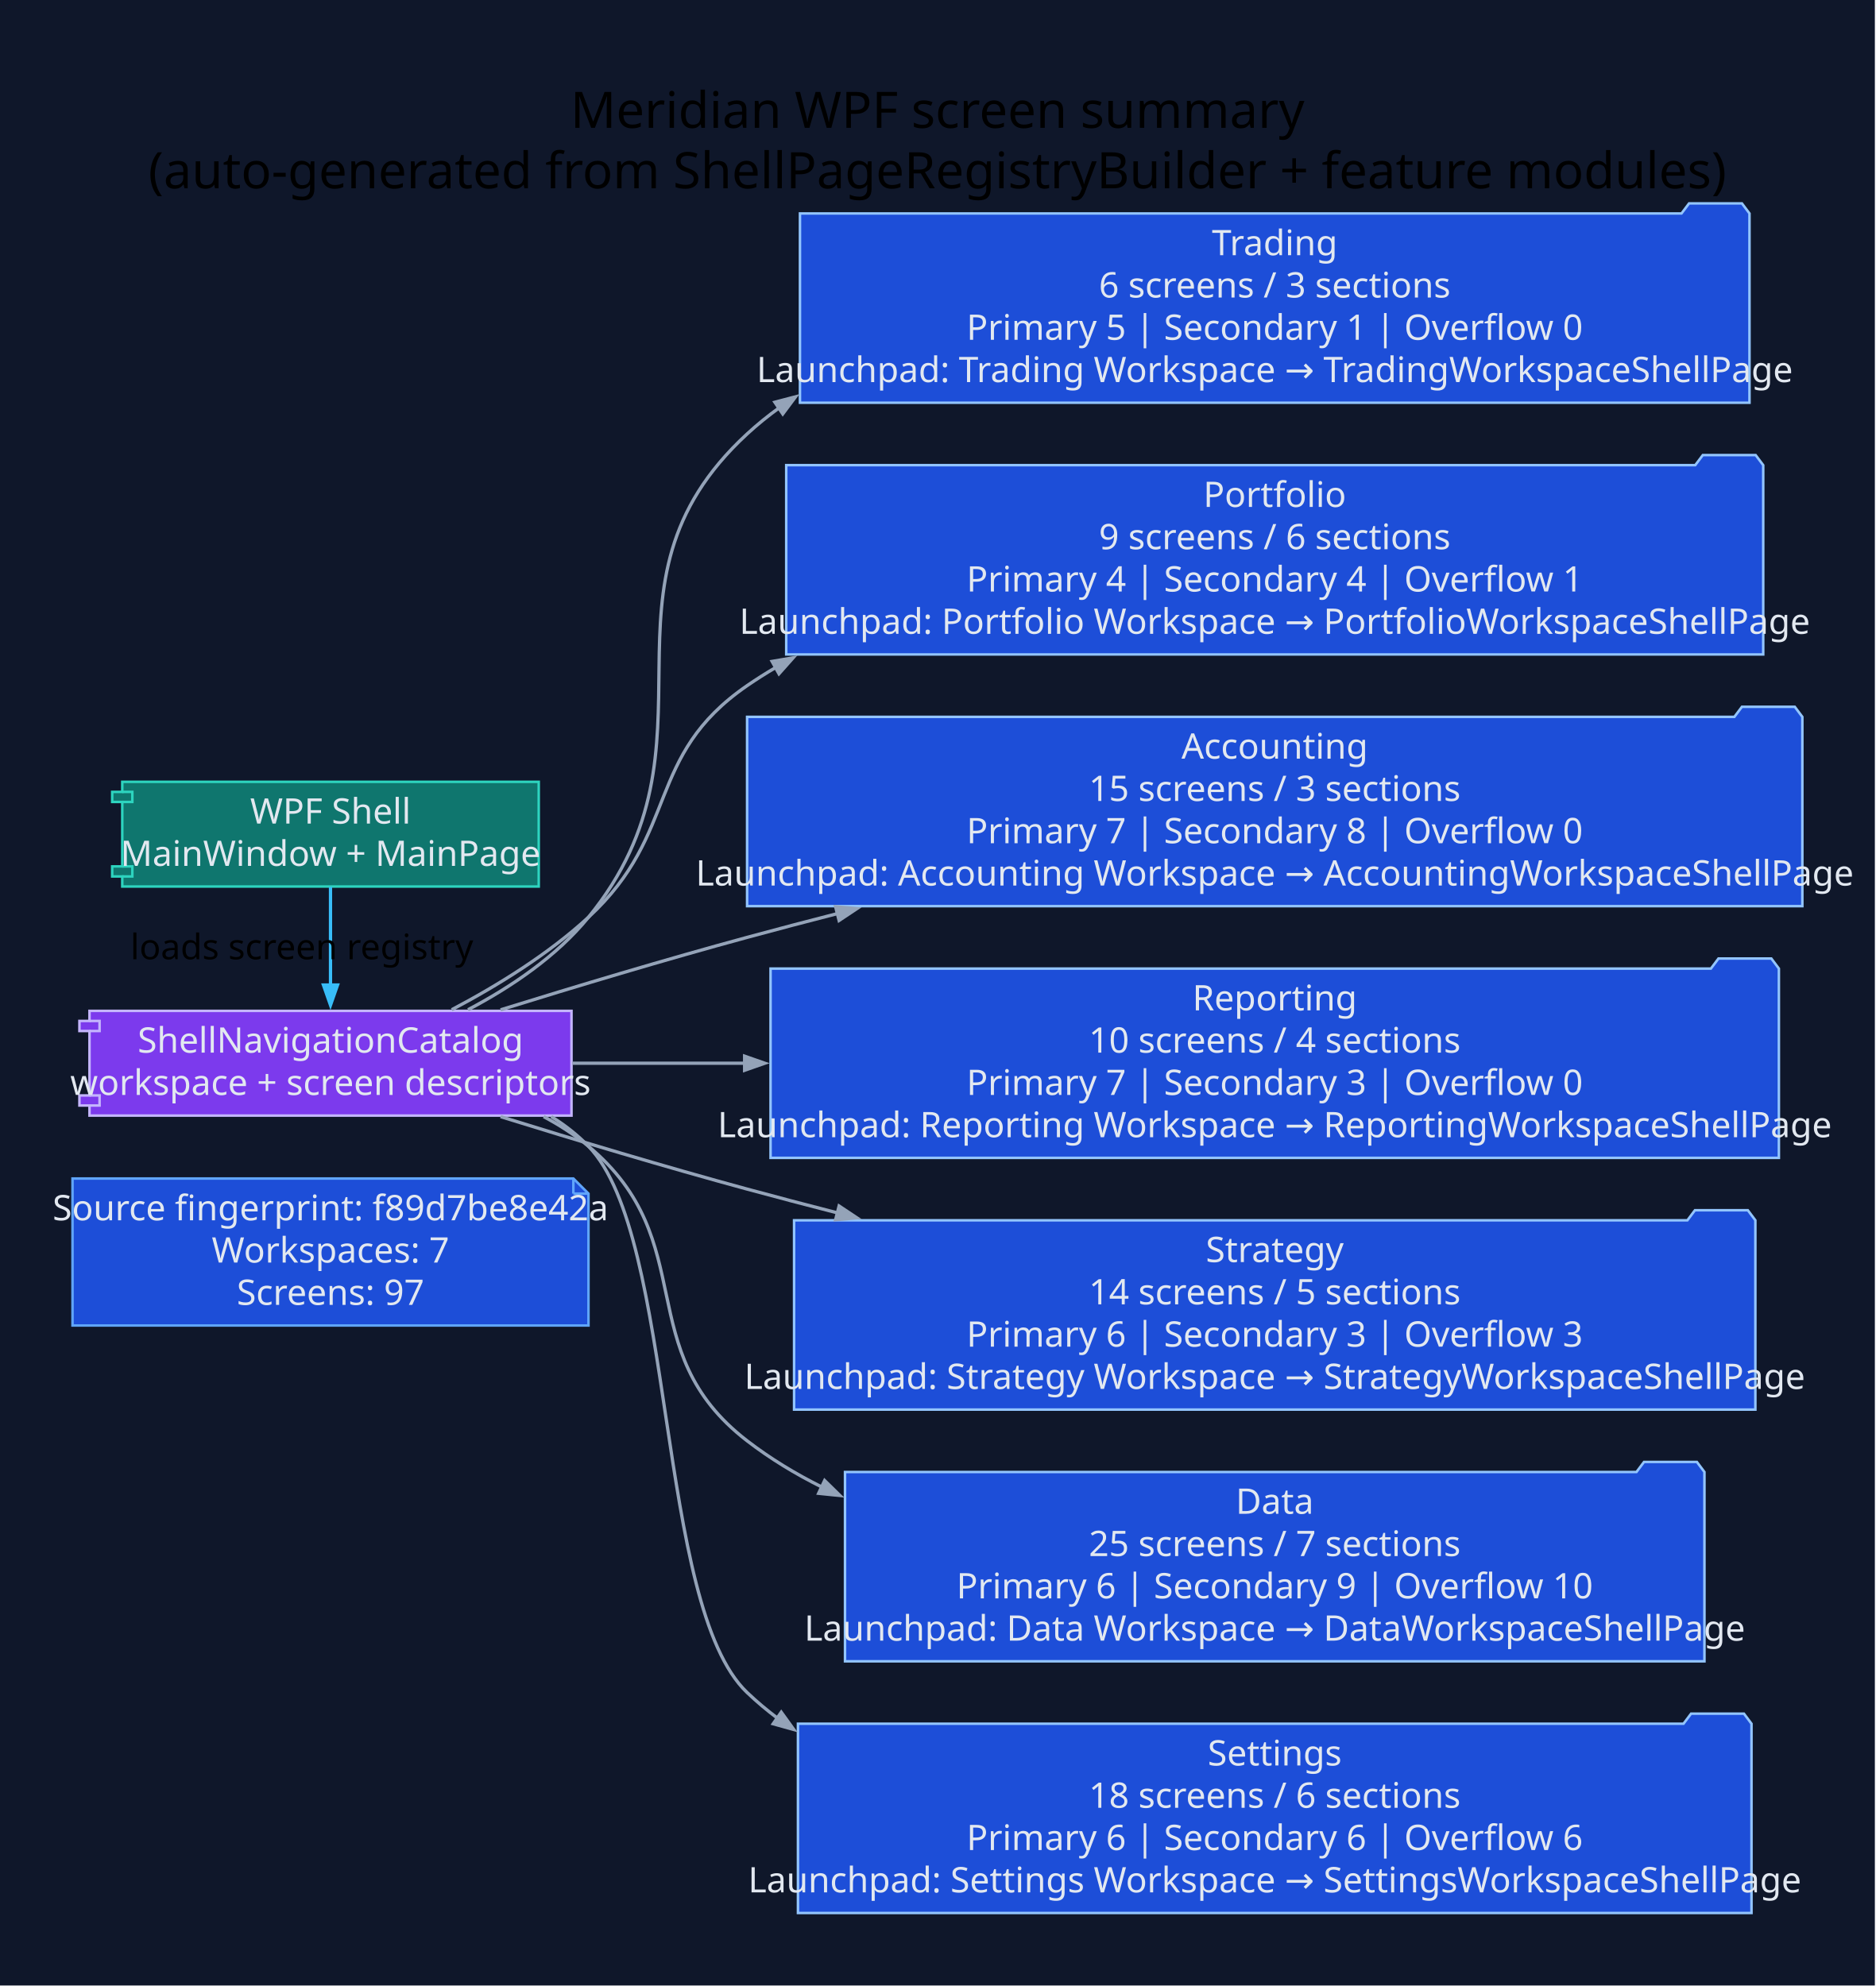
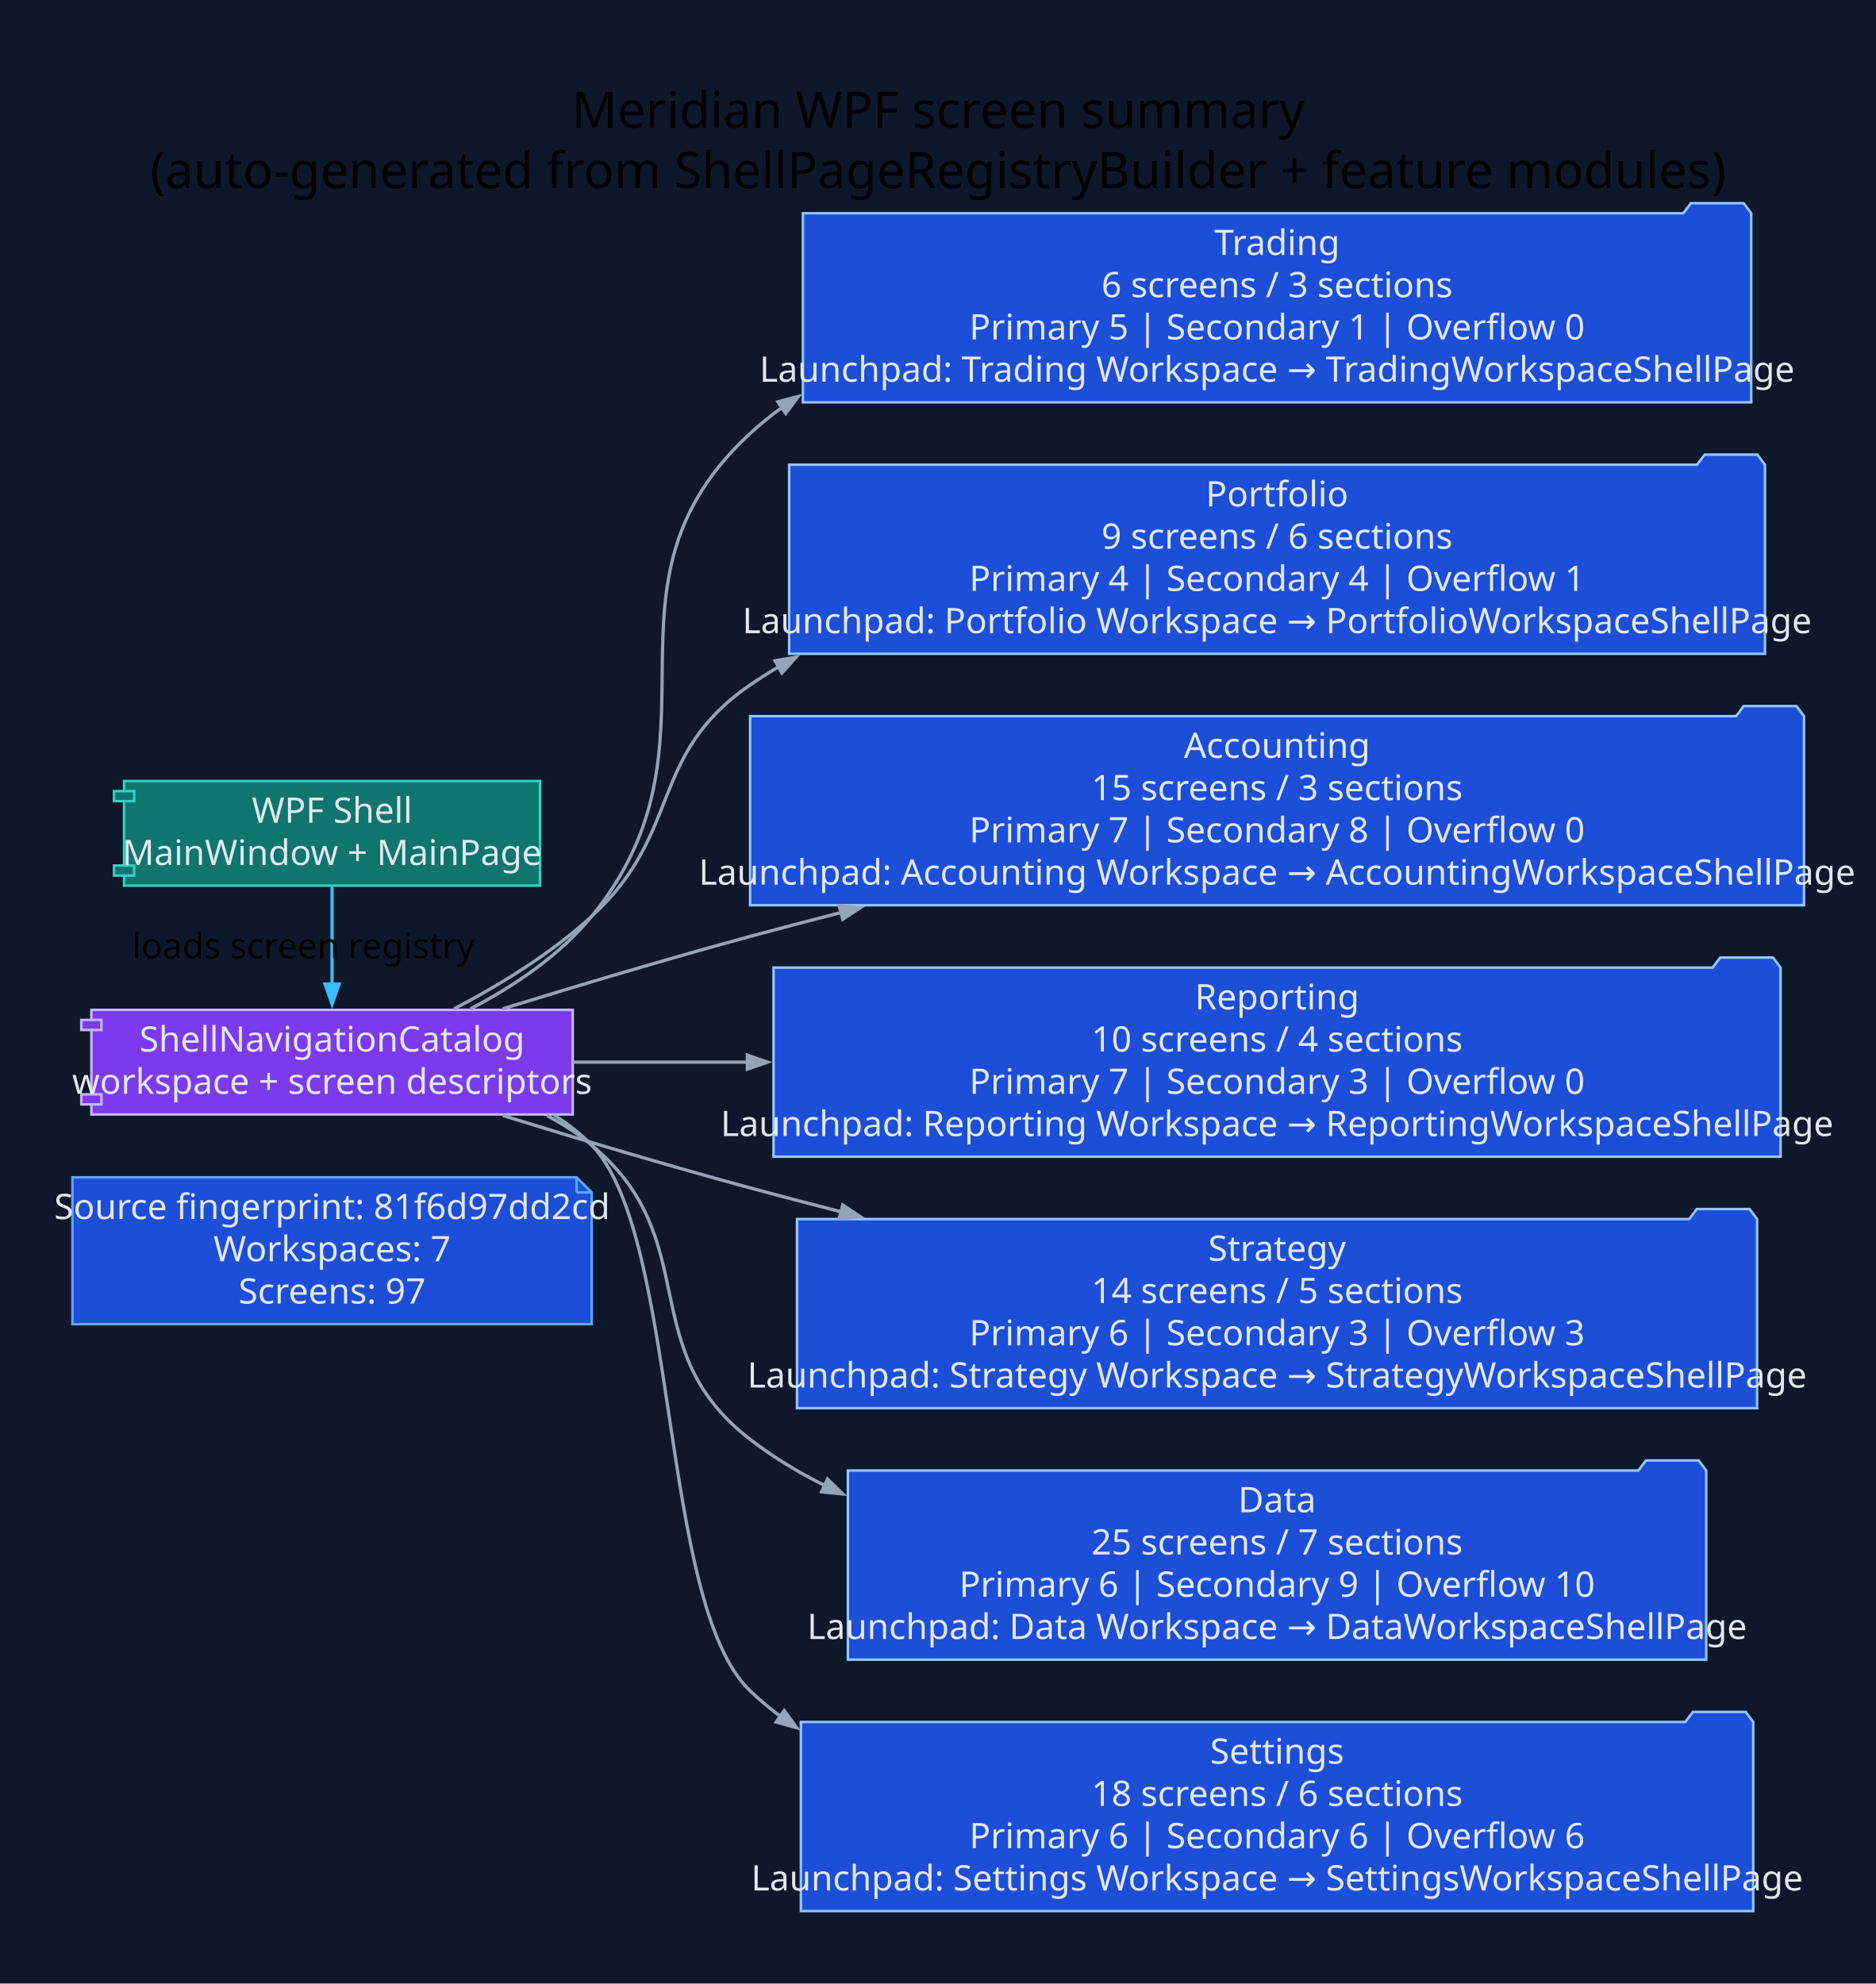
- <svg xmlns="http://www.w3.org/2000/svg" width="745pt" height="789pt" viewBox="0.00 0.00 745.00 789.00">
+ <svg xmlns="http://www.w3.org/2000/svg" width="746pt" height="789pt" viewBox="0.00 0.00 746.00 789.00">
  <g id="graph0" class="graph" transform="scale(1 1) rotate(0) translate(28.8 760)">
-     <polygon fill="#0f172a" stroke="none" points="-28.8,28.8 -28.8,-760 715.88,-760 715.88,28.8 -28.8,28.8" />
-     <text xml:space="preserve" text-anchor="middle" x="343.54" y="-709.2" font-family="Segoe UI" font-size="20.00">Meridian WPF screen summary</text>
-     <text xml:space="preserve" text-anchor="middle" x="343.54" y="-685.2" font-family="Segoe UI" font-size="20.00">(auto-generated from ShellPageRegistryBuilder + feature modules)</text>
+     <polygon fill="#0f172a" stroke="none" points="-28.8,28.8 -28.8,-760 717.45,-760 717.45,28.8 -28.8,28.8" />
+     <text xml:space="preserve" text-anchor="middle" x="344.33" y="-709.2" font-family="Segoe UI" font-size="20.00">Meridian WPF screen summary</text>
+     <text xml:space="preserve" text-anchor="middle" x="344.33" y="-685.2" font-family="Segoe UI" font-size="20.00">(auto-generated from ShellPageRegistryBuilder + feature modules)</text>
    <g id="node1" class="node">
-       <polygon fill="#1d4ed8" stroke="#60a5fa" points="198.94,-291.8 0,-291.8 0,-233.4 204.94,-233.4 204.94,-285.8 198.94,-291.8" />
-       <polyline fill="none" stroke="#60a5fa" points="198.94,-291.8 198.94,-285.8" />
-       <polyline fill="none" stroke="#60a5fa" points="204.94,-285.8 198.94,-285.8" />
-       <text xml:space="preserve" text-anchor="middle" x="102.47" y="-275.2" font-family="Segoe UI" font-size="14.00" fill="#e2e8f0">Source fingerprint: f89d7be8e42a</text>
-       <text xml:space="preserve" text-anchor="middle" x="102.47" y="-258.4" font-family="Segoe UI" font-size="14.00" fill="#e2e8f0">Workspaces: 7</text>
-       <text xml:space="preserve" text-anchor="middle" x="102.47" y="-241.6" font-family="Segoe UI" font-size="14.00" fill="#e2e8f0">Screens: 97</text>
+       <polygon fill="#1d4ed8" stroke="#60a5fa" points="200.51,-291.8 0,-291.8 0,-233.4 206.51,-233.4 206.51,-285.8 200.51,-291.8" />
+       <polyline fill="none" stroke="#60a5fa" points="200.51,-291.8 200.51,-285.8" />
+       <polyline fill="none" stroke="#60a5fa" points="206.51,-285.8 200.51,-285.8" />
+       <text xml:space="preserve" text-anchor="middle" x="103.26" y="-275.2" font-family="Segoe UI" font-size="14.00" fill="#e2e8f0">Source fingerprint: 81f6d97dd2cd</text>
+       <text xml:space="preserve" text-anchor="middle" x="103.26" y="-258.4" font-family="Segoe UI" font-size="14.00" fill="#e2e8f0">Workspaces: 7</text>
+       <text xml:space="preserve" text-anchor="middle" x="103.26" y="-241.6" font-family="Segoe UI" font-size="14.00" fill="#e2e8f0">Screens: 97</text>
    </g>
    <g id="node2" class="node">
-       <polygon fill="#0f766e" stroke="#2dd4bf" points="185.18,-449.4 19.76,-449.4 19.76,-445.4 15.76,-445.4 15.76,-441.4 19.76,-441.4 19.76,-415.8 15.76,-415.8 15.76,-411.8 19.76,-411.8 19.76,-407.8 185.18,-407.8 185.18,-449.4" />
-       <polyline fill="none" stroke="#2dd4bf" points="19.76,-445.4 23.76,-445.4 23.76,-441.4 19.76,-441.4" />
-       <polyline fill="none" stroke="#2dd4bf" points="19.76,-415.8 23.76,-415.8 23.76,-411.8 19.76,-411.8" />
-       <text xml:space="preserve" text-anchor="middle" x="102.47" y="-432.8" font-family="Segoe UI" font-size="14.00" fill="#e2e8f0">WPF Shell</text>
-       <text xml:space="preserve" text-anchor="middle" x="102.47" y="-416" font-family="Segoe UI" font-size="14.00" fill="#e2e8f0">MainWindow + MainPage</text>
+       <polygon fill="#0f766e" stroke="#2dd4bf" points="185.97,-449.4 20.54,-449.4 20.54,-445.4 16.54,-445.4 16.54,-441.4 20.54,-441.4 20.54,-415.8 16.54,-415.8 16.54,-411.8 20.54,-411.8 20.54,-407.8 185.97,-407.8 185.97,-449.4" />
+       <polyline fill="none" stroke="#2dd4bf" points="20.54,-445.4 24.54,-445.4 24.54,-441.4 20.54,-441.4" />
+       <polyline fill="none" stroke="#2dd4bf" points="20.54,-415.8 24.54,-415.8 24.54,-411.8 20.54,-411.8" />
+       <text xml:space="preserve" text-anchor="middle" x="103.26" y="-432.8" font-family="Segoe UI" font-size="14.00" fill="#e2e8f0">WPF Shell</text>
+       <text xml:space="preserve" text-anchor="middle" x="103.26" y="-416" font-family="Segoe UI" font-size="14.00" fill="#e2e8f0">MainWindow + MainPage</text>
    </g>
    <g id="node3" class="node">
-       <polygon fill="#7c3aed" stroke="#c4b5fd" points="198.19,-358.4 6.75,-358.4 6.75,-354.4 2.75,-354.4 2.75,-350.4 6.75,-350.4 6.75,-324.8 2.75,-324.8 2.75,-320.8 6.75,-320.8 6.75,-316.8 198.19,-316.8 198.19,-358.4" />
-       <polyline fill="none" stroke="#c4b5fd" points="6.75,-354.4 10.75,-354.4 10.75,-350.4 6.75,-350.4" />
-       <polyline fill="none" stroke="#c4b5fd" points="6.75,-324.8 10.75,-324.8 10.75,-320.8 6.75,-320.8" />
-       <text xml:space="preserve" text-anchor="middle" x="102.47" y="-341.8" font-family="Segoe UI" font-size="14.00" fill="#e2e8f0">ShellNavigationCatalog</text>
-       <text xml:space="preserve" text-anchor="middle" x="102.47" y="-325" font-family="Segoe UI" font-size="14.00" fill="#e2e8f0">workspace + screen descriptors</text>
+       <polygon fill="#7c3aed" stroke="#c4b5fd" points="198.97,-358.4 7.54,-358.4 7.54,-354.4 3.54,-354.4 3.54,-350.4 7.54,-350.4 7.54,-324.8 3.54,-324.8 3.54,-320.8 7.54,-320.8 7.54,-316.8 198.97,-316.8 198.97,-358.4" />
+       <polyline fill="none" stroke="#c4b5fd" points="7.54,-354.4 11.54,-354.4 11.54,-350.4 7.54,-350.4" />
+       <polyline fill="none" stroke="#c4b5fd" points="7.54,-324.8 11.54,-324.8 11.54,-320.8 7.54,-320.8" />
+       <text xml:space="preserve" text-anchor="middle" x="103.26" y="-341.8" font-family="Segoe UI" font-size="14.00" fill="#e2e8f0">ShellNavigationCatalog</text>
+       <text xml:space="preserve" text-anchor="middle" x="103.26" y="-325" font-family="Segoe UI" font-size="14.00" fill="#e2e8f0">workspace + screen descriptors</text>
    </g>
    <g id="edge1" class="edge">
-       <path fill="none" stroke="#38bdf8" stroke-width="1.3" d="M102.47,-407.61C102.47,-396.03 102.47,-381.43 102.47,-368.56" />
-       <polygon fill="#38bdf8" stroke="#38bdf8" stroke-width="1.3" points="105.27,-368.67 102.47,-360.67 99.67,-368.67 105.27,-368.67" />
-       <text xml:space="preserve" text-anchor="middle" x="91.07" y="-378.9" font-family="Segoe UI" font-size="14.00">loads screen registry</text>
+       <path fill="none" stroke="#38bdf8" stroke-width="1.3" d="M103.26,-407.61C103.26,-396.03 103.26,-381.43 103.26,-368.56" />
+       <polygon fill="#38bdf8" stroke="#38bdf8" stroke-width="1.3" points="106.06,-368.67 103.26,-360.67 100.46,-368.67 106.06,-368.67" />
+       <text xml:space="preserve" text-anchor="middle" x="91.86" y="-378.9" font-family="Segoe UI" font-size="14.00">loads screen registry</text>
    </g>
    <g id="node4" class="node">
-       <polygon fill="#1d4ed8" stroke="#93c5fd" points="666.08,-675.2 663.08,-679.2 642.08,-679.2 639.08,-675.2 288.94,-675.2 288.94,-600 666.08,-600 666.08,-675.2" />
-       <text xml:space="preserve" text-anchor="middle" x="477.51" y="-658.6" font-family="Segoe UI" font-size="14.00" fill="#e2e8f0">Trading</text>
-       <text xml:space="preserve" text-anchor="middle" x="477.51" y="-641.8" font-family="Segoe UI" font-size="14.00" fill="#e2e8f0">6 screens / 3 sections</text>
-       <text xml:space="preserve" text-anchor="middle" x="477.51" y="-625" font-family="Segoe UI" font-size="14.00" fill="#e2e8f0">Primary 5 | Secondary 1 | Overflow 0</text>
-       <text xml:space="preserve" text-anchor="middle" x="477.51" y="-608.2" font-family="Segoe UI" font-size="14.00" fill="#e2e8f0">Launchpad: Trading Workspace → TradingWorkspaceShellPage</text>
+       <polygon fill="#1d4ed8" stroke="#93c5fd" points="667.65,-675.2 664.65,-679.2 643.65,-679.2 640.65,-675.2 290.51,-675.2 290.51,-600 667.65,-600 667.65,-675.2" />
+       <text xml:space="preserve" text-anchor="middle" x="479.08" y="-658.6" font-family="Segoe UI" font-size="14.00" fill="#e2e8f0">Trading</text>
+       <text xml:space="preserve" text-anchor="middle" x="479.08" y="-641.8" font-family="Segoe UI" font-size="14.00" fill="#e2e8f0">6 screens / 3 sections</text>
+       <text xml:space="preserve" text-anchor="middle" x="479.08" y="-625" font-family="Segoe UI" font-size="14.00" fill="#e2e8f0">Primary 5 | Secondary 1 | Overflow 0</text>
+       <text xml:space="preserve" text-anchor="middle" x="479.08" y="-608.2" font-family="Segoe UI" font-size="14.00" fill="#e2e8f0">Launchpad: Trading Workspace → TradingWorkspaceShellPage</text>
    </g>
    <g id="edge2" class="edge">
-       <path fill="none" stroke="#94a3b8" stroke-width="1.3" d="M157.09,-358.86C174.37,-367.96 192.3,-380.11 204.94,-395.6 261.71,-465.19 201.89,-526.74 267.94,-587.6 271.96,-591.31 276.21,-594.75 280.64,-597.95" />
-       <polygon fill="#94a3b8" stroke="#94a3b8" stroke-width="1.3" points="278.98,-600.21 287.18,-602.36 282.11,-595.57 278.98,-600.21" />
+       <path fill="none" stroke="#94a3b8" stroke-width="1.3" d="M158.29,-358.78C175.7,-367.87 193.78,-380.04 206.51,-395.6 263.4,-465.1 203.46,-526.74 269.51,-587.6 273.53,-591.31 277.78,-594.75 282.21,-597.95" />
+       <polygon fill="#94a3b8" stroke="#94a3b8" stroke-width="1.3" points="280.55,-600.21 288.75,-602.36 283.68,-595.57 280.55,-600.21" />
    </g>
    <g id="node5" class="node">
-       <polygon fill="#1d4ed8" stroke="#93c5fd" points="671.54,-575.2 668.54,-579.2 647.54,-579.2 644.54,-575.2 283.48,-575.2 283.48,-500 671.54,-500 671.54,-575.2" />
-       <text xml:space="preserve" text-anchor="middle" x="477.51" y="-558.6" font-family="Segoe UI" font-size="14.00" fill="#e2e8f0">Portfolio</text>
-       <text xml:space="preserve" text-anchor="middle" x="477.51" y="-541.8" font-family="Segoe UI" font-size="14.00" fill="#e2e8f0">9 screens / 6 sections</text>
-       <text xml:space="preserve" text-anchor="middle" x="477.51" y="-525" font-family="Segoe UI" font-size="14.00" fill="#e2e8f0">Primary 4 | Secondary 4 | Overflow 1</text>
-       <text xml:space="preserve" text-anchor="middle" x="477.51" y="-508.2" font-family="Segoe UI" font-size="14.00" fill="#e2e8f0">Launchpad: Portfolio Workspace → PortfolioWorkspaceShellPage</text>
+       <polygon fill="#1d4ed8" stroke="#93c5fd" points="673.12,-575.2 670.12,-579.2 649.12,-579.2 646.12,-575.2 285.05,-575.2 285.05,-500 673.12,-500 673.12,-575.2" />
+       <text xml:space="preserve" text-anchor="middle" x="479.08" y="-558.6" font-family="Segoe UI" font-size="14.00" fill="#e2e8f0">Portfolio</text>
+       <text xml:space="preserve" text-anchor="middle" x="479.08" y="-541.8" font-family="Segoe UI" font-size="14.00" fill="#e2e8f0">9 screens / 6 sections</text>
+       <text xml:space="preserve" text-anchor="middle" x="479.08" y="-525" font-family="Segoe UI" font-size="14.00" fill="#e2e8f0">Primary 4 | Secondary 4 | Overflow 1</text>
+       <text xml:space="preserve" text-anchor="middle" x="479.08" y="-508.2" font-family="Segoe UI" font-size="14.00" fill="#e2e8f0">Launchpad: Portfolio Workspace → PortfolioWorkspaceShellPage</text>
    </g>
    <g id="edge3" class="edge">
-       <path fill="none" stroke="#94a3b8" stroke-width="1.3" d="M150.61,-358.85C168.82,-368.45 189.05,-380.95 204.94,-395.6 241.37,-429.19 227.12,-459.5 267.94,-487.6 271.62,-490.13 275.41,-492.54 279.3,-494.82" />
-       <polygon fill="#94a3b8" stroke="#94a3b8" stroke-width="1.3" points="277.88,-497.24 286.23,-498.67 280.6,-492.34 277.88,-497.24" />
+       <path fill="none" stroke="#94a3b8" stroke-width="1.3" d="M151.77,-358.79C170.12,-368.38 190.51,-380.89 206.51,-395.6 243,-429.13 228.69,-459.5 269.51,-487.6 273.19,-490.13 276.98,-492.54 280.87,-494.82" />
+       <polygon fill="#94a3b8" stroke="#94a3b8" stroke-width="1.3" points="279.45,-497.24 287.8,-498.67 282.17,-492.34 279.45,-497.24" />
    </g>
    <g id="node6" class="node">
-       <polygon fill="#1d4ed8" stroke="#93c5fd" points="687.08,-475.2 684.08,-479.2 663.08,-479.2 660.08,-475.2 267.94,-475.2 267.94,-400 687.08,-400 687.08,-475.2" />
-       <text xml:space="preserve" text-anchor="middle" x="477.51" y="-458.6" font-family="Segoe UI" font-size="14.00" fill="#e2e8f0">Accounting</text>
-       <text xml:space="preserve" text-anchor="middle" x="477.51" y="-441.8" font-family="Segoe UI" font-size="14.00" fill="#e2e8f0">15 screens / 3 sections</text>
-       <text xml:space="preserve" text-anchor="middle" x="477.51" y="-425" font-family="Segoe UI" font-size="14.00" fill="#e2e8f0">Primary 7 | Secondary 8 | Overflow 0</text>
-       <text xml:space="preserve" text-anchor="middle" x="477.51" y="-408.2" font-family="Segoe UI" font-size="14.00" fill="#e2e8f0">Launchpad: Accounting Workspace → AccountingWorkspaceShellPage</text>
+       <polygon fill="#1d4ed8" stroke="#93c5fd" points="688.65,-475.2 685.65,-479.2 664.65,-479.2 661.65,-475.2 269.51,-475.2 269.51,-400 688.65,-400 688.65,-475.2" />
+       <text xml:space="preserve" text-anchor="middle" x="479.08" y="-458.6" font-family="Segoe UI" font-size="14.00" fill="#e2e8f0">Accounting</text>
+       <text xml:space="preserve" text-anchor="middle" x="479.08" y="-441.8" font-family="Segoe UI" font-size="14.00" fill="#e2e8f0">15 screens / 3 sections</text>
+       <text xml:space="preserve" text-anchor="middle" x="479.08" y="-425" font-family="Segoe UI" font-size="14.00" fill="#e2e8f0">Primary 7 | Secondary 8 | Overflow 0</text>
+       <text xml:space="preserve" text-anchor="middle" x="479.08" y="-408.2" font-family="Segoe UI" font-size="14.00" fill="#e2e8f0">Launchpad: Accounting Workspace → AccountingWorkspaceShellPage</text>
    </g>
    <g id="edge4" class="edge">
-       <path fill="none" stroke="#94a3b8" stroke-width="1.3" d="M170.03,-358.82C199.85,-368.08 235.54,-378.8 267.94,-387.6 279.68,-390.79 291.82,-393.98 304.07,-397.12" />
-       <polygon fill="#94a3b8" stroke="#94a3b8" stroke-width="1.3" points="303.1,-399.76 311.54,-399.02 304.48,-394.33 303.1,-399.76" />
+       <path fill="none" stroke="#94a3b8" stroke-width="1.3" d="M171.14,-358.81C201.11,-368.06 236.96,-378.78 269.51,-387.6 281.32,-390.8 293.54,-394 305.87,-397.16" />
+       <polygon fill="#94a3b8" stroke="#94a3b8" stroke-width="1.3" points="304.96,-399.81 313.4,-399.07 306.34,-394.39 304.96,-399.81" />
    </g>
    <g id="node7" class="node">
-       <polygon fill="#1d4ed8" stroke="#93c5fd" points="677.76,-375.2 674.76,-379.2 653.76,-379.2 650.76,-375.2 277.26,-375.2 277.26,-300 677.76,-300 677.76,-375.2" />
-       <text xml:space="preserve" text-anchor="middle" x="477.51" y="-358.6" font-family="Segoe UI" font-size="14.00" fill="#e2e8f0">Reporting</text>
-       <text xml:space="preserve" text-anchor="middle" x="477.51" y="-341.8" font-family="Segoe UI" font-size="14.00" fill="#e2e8f0">10 screens / 4 sections</text>
-       <text xml:space="preserve" text-anchor="middle" x="477.51" y="-325" font-family="Segoe UI" font-size="14.00" fill="#e2e8f0">Primary 7 | Secondary 3 | Overflow 0</text>
-       <text xml:space="preserve" text-anchor="middle" x="477.51" y="-308.2" font-family="Segoe UI" font-size="14.00" fill="#e2e8f0">Launchpad: Reporting Workspace → ReportingWorkspaceShellPage</text>
+       <polygon fill="#1d4ed8" stroke="#93c5fd" points="679.33,-375.2 676.33,-379.2 655.33,-379.2 652.33,-375.2 278.83,-375.2 278.83,-300 679.33,-300 679.33,-375.2" />
+       <text xml:space="preserve" text-anchor="middle" x="479.08" y="-358.6" font-family="Segoe UI" font-size="14.00" fill="#e2e8f0">Reporting</text>
+       <text xml:space="preserve" text-anchor="middle" x="479.08" y="-341.8" font-family="Segoe UI" font-size="14.00" fill="#e2e8f0">10 screens / 4 sections</text>
+       <text xml:space="preserve" text-anchor="middle" x="479.08" y="-325" font-family="Segoe UI" font-size="14.00" fill="#e2e8f0">Primary 7 | Secondary 3 | Overflow 0</text>
+       <text xml:space="preserve" text-anchor="middle" x="479.08" y="-308.2" font-family="Segoe UI" font-size="14.00" fill="#e2e8f0">Launchpad: Reporting Workspace → ReportingWorkspaceShellPage</text>
    </g>
    <g id="edge5" class="edge">
-       <path fill="none" stroke="#94a3b8" stroke-width="1.3" d="M198.57,-337.6C219.82,-337.6 243.17,-337.6 267.03,-337.6" />
-       <polygon fill="#94a3b8" stroke="#94a3b8" stroke-width="1.3" points="266.95,-340.4 274.95,-337.6 266.95,-334.8 266.95,-340.4" />
+       <path fill="none" stroke="#94a3b8" stroke-width="1.3" d="M199.07,-337.6C220.65,-337.6 244.41,-337.6 268.69,-337.6" />
+       <polygon fill="#94a3b8" stroke="#94a3b8" stroke-width="1.3" points="268.41,-340.4 276.41,-337.6 268.41,-334.8 268.41,-340.4" />
    </g>
    <g id="node8" class="node">
-       <polygon fill="#1d4ed8" stroke="#93c5fd" points="668.42,-275.2 665.42,-279.2 644.42,-279.2 641.42,-275.2 286.6,-275.2 286.6,-200 668.42,-200 668.42,-275.2" />
-       <text xml:space="preserve" text-anchor="middle" x="477.51" y="-258.6" font-family="Segoe UI" font-size="14.00" fill="#e2e8f0">Strategy</text>
-       <text xml:space="preserve" text-anchor="middle" x="477.51" y="-241.8" font-family="Segoe UI" font-size="14.00" fill="#e2e8f0">14 screens / 5 sections</text>
-       <text xml:space="preserve" text-anchor="middle" x="477.51" y="-225" font-family="Segoe UI" font-size="14.00" fill="#e2e8f0">Primary 6 | Secondary 3 | Overflow 3</text>
-       <text xml:space="preserve" text-anchor="middle" x="477.51" y="-208.2" font-family="Segoe UI" font-size="14.00" fill="#e2e8f0">Launchpad: Strategy Workspace → StrategyWorkspaceShellPage</text>
+       <polygon fill="#1d4ed8" stroke="#93c5fd" points="669.99,-275.2 666.99,-279.2 645.99,-279.2 642.99,-275.2 288.17,-275.2 288.17,-200 669.99,-200 669.99,-275.2" />
+       <text xml:space="preserve" text-anchor="middle" x="479.08" y="-258.6" font-family="Segoe UI" font-size="14.00" fill="#e2e8f0">Strategy</text>
+       <text xml:space="preserve" text-anchor="middle" x="479.08" y="-241.8" font-family="Segoe UI" font-size="14.00" fill="#e2e8f0">14 screens / 5 sections</text>
+       <text xml:space="preserve" text-anchor="middle" x="479.08" y="-225" font-family="Segoe UI" font-size="14.00" fill="#e2e8f0">Primary 6 | Secondary 3 | Overflow 3</text>
+       <text xml:space="preserve" text-anchor="middle" x="479.08" y="-208.2" font-family="Segoe UI" font-size="14.00" fill="#e2e8f0">Launchpad: Strategy Workspace → StrategyWorkspaceShellPage</text>
    </g>
    <g id="edge6" class="edge">
-       <path fill="none" stroke="#94a3b8" stroke-width="1.3" d="M170.03,-316.38C199.85,-307.12 235.54,-296.4 267.94,-287.6 279.68,-284.41 291.82,-281.22 304.07,-278.08" />
-       <polygon fill="#94a3b8" stroke="#94a3b8" stroke-width="1.3" points="304.48,-280.87 311.54,-276.18 303.1,-275.44 304.48,-280.87" />
+       <path fill="none" stroke="#94a3b8" stroke-width="1.3" d="M171.14,-316.39C201.11,-307.14 236.96,-296.42 269.51,-287.6 281.32,-284.4 293.54,-281.2 305.87,-278.04" />
+       <polygon fill="#94a3b8" stroke="#94a3b8" stroke-width="1.3" points="306.34,-280.81 313.4,-276.13 304.96,-275.39 306.34,-280.81" />
    </g>
    <g id="node9" class="node">
-       <polygon fill="#1d4ed8" stroke="#93c5fd" points="648.19,-175.2 645.19,-179.2 624.19,-179.2 621.19,-175.2 306.83,-175.2 306.83,-100 648.19,-100 648.19,-175.2" />
-       <text xml:space="preserve" text-anchor="middle" x="477.51" y="-158.6" font-family="Segoe UI" font-size="14.00" fill="#e2e8f0">Data</text>
-       <text xml:space="preserve" text-anchor="middle" x="477.51" y="-141.8" font-family="Segoe UI" font-size="14.00" fill="#e2e8f0">25 screens / 7 sections</text>
-       <text xml:space="preserve" text-anchor="middle" x="477.51" y="-125" font-family="Segoe UI" font-size="14.00" fill="#e2e8f0">Primary 6 | Secondary 9 | Overflow 10</text>
-       <text xml:space="preserve" text-anchor="middle" x="477.51" y="-108.2" font-family="Segoe UI" font-size="14.00" fill="#e2e8f0">Launchpad: Data Workspace → DataWorkspaceShellPage</text>
+       <polygon fill="#1d4ed8" stroke="#93c5fd" points="649.76,-175.2 646.76,-179.2 625.76,-179.2 622.76,-175.2 308.4,-175.2 308.4,-100 649.76,-100 649.76,-175.2" />
+       <text xml:space="preserve" text-anchor="middle" x="479.08" y="-158.6" font-family="Segoe UI" font-size="14.00" fill="#e2e8f0">Data</text>
+       <text xml:space="preserve" text-anchor="middle" x="479.08" y="-141.8" font-family="Segoe UI" font-size="14.00" fill="#e2e8f0">25 screens / 7 sections</text>
+       <text xml:space="preserve" text-anchor="middle" x="479.08" y="-125" font-family="Segoe UI" font-size="14.00" fill="#e2e8f0">Primary 6 | Secondary 9 | Overflow 10</text>
+       <text xml:space="preserve" text-anchor="middle" x="479.08" y="-108.2" font-family="Segoe UI" font-size="14.00" fill="#e2e8f0">Launchpad: Data Workspace → DataWorkspaceShellPage</text>
    </g>
    <g id="edge7" class="edge">
-       <path fill="none" stroke="#94a3b8" stroke-width="1.3" d="M187.14,-316.38C193.5,-313.01 199.53,-309.11 204.94,-304.6 250.27,-266.75 221.14,-223.63 267.94,-187.6 277.1,-180.55 287.11,-174.47 297.63,-169.23" />
-       <polygon fill="#94a3b8" stroke="#94a3b8" stroke-width="1.3" points="298.74,-171.8 304.79,-165.87 296.36,-166.73 298.74,-171.8" />
+       <path fill="none" stroke="#94a3b8" stroke-width="1.3" d="M188.82,-316.3C195.14,-312.95 201.14,-309.08 206.51,-304.6 251.89,-266.8 222.71,-223.63 269.51,-187.6 278.67,-180.55 288.68,-174.47 299.2,-169.23" />
+       <polygon fill="#94a3b8" stroke="#94a3b8" stroke-width="1.3" points="300.31,-171.8 306.36,-165.87 297.93,-166.73 300.31,-171.8" />
    </g>
    <g id="node10" class="node">
-       <polygon fill="#1d4ed8" stroke="#93c5fd" points="666.88,-75.2 663.88,-79.2 642.88,-79.2 639.88,-75.2 288.14,-75.2 288.14,0 666.88,0 666.88,-75.2" />
-       <text xml:space="preserve" text-anchor="middle" x="477.51" y="-58.6" font-family="Segoe UI" font-size="14.00" fill="#e2e8f0">Settings</text>
-       <text xml:space="preserve" text-anchor="middle" x="477.51" y="-41.8" font-family="Segoe UI" font-size="14.00" fill="#e2e8f0">18 screens / 6 sections</text>
-       <text xml:space="preserve" text-anchor="middle" x="477.51" y="-25" font-family="Segoe UI" font-size="14.00" fill="#e2e8f0">Primary 6 | Secondary 6 | Overflow 6</text>
-       <text xml:space="preserve" text-anchor="middle" x="477.51" y="-8.2" font-family="Segoe UI" font-size="14.00" fill="#e2e8f0">Launchpad: Settings Workspace → SettingsWorkspaceShellPage</text>
+       <polygon fill="#1d4ed8" stroke="#93c5fd" points="668.45,-75.2 665.45,-79.2 644.45,-79.2 641.45,-75.2 289.71,-75.2 289.71,0 668.45,0 668.45,-75.2" />
+       <text xml:space="preserve" text-anchor="middle" x="479.08" y="-58.6" font-family="Segoe UI" font-size="14.00" fill="#e2e8f0">Settings</text>
+       <text xml:space="preserve" text-anchor="middle" x="479.08" y="-41.8" font-family="Segoe UI" font-size="14.00" fill="#e2e8f0">18 screens / 6 sections</text>
+       <text xml:space="preserve" text-anchor="middle" x="479.08" y="-25" font-family="Segoe UI" font-size="14.00" fill="#e2e8f0">Primary 6 | Secondary 6 | Overflow 6</text>
+       <text xml:space="preserve" text-anchor="middle" x="479.08" y="-8.2" font-family="Segoe UI" font-size="14.00" fill="#e2e8f0">Launchpad: Settings Workspace → SettingsWorkspaceShellPage</text>
    </g>
    <g id="edge8" class="edge">
-       <path fill="none" stroke="#94a3b8" stroke-width="1.3" d="M190.16,-316.4C195.55,-313.03 200.56,-309.12 204.94,-304.6 239.87,-268.53 231.6,-122.26 267.94,-87.6 271.81,-83.91 275.91,-80.47 280.19,-77.27" />
-       <polygon fill="#94a3b8" stroke="#94a3b8" stroke-width="1.3" points="281.51,-79.77 286.47,-72.9 278.31,-75.17 281.51,-79.77" />
+       <path fill="none" stroke="#94a3b8" stroke-width="1.3" d="M191.61,-316.46C197.04,-313.07 202.09,-309.15 206.51,-304.6 241.49,-268.57 233.18,-122.26 269.51,-87.6 273.38,-83.91 277.48,-80.47 281.76,-77.27" />
+       <polygon fill="#94a3b8" stroke="#94a3b8" stroke-width="1.3" points="283.08,-79.77 288.05,-72.9 279.88,-75.17 283.08,-79.77" />
    </g>
  </g>
</svg>
